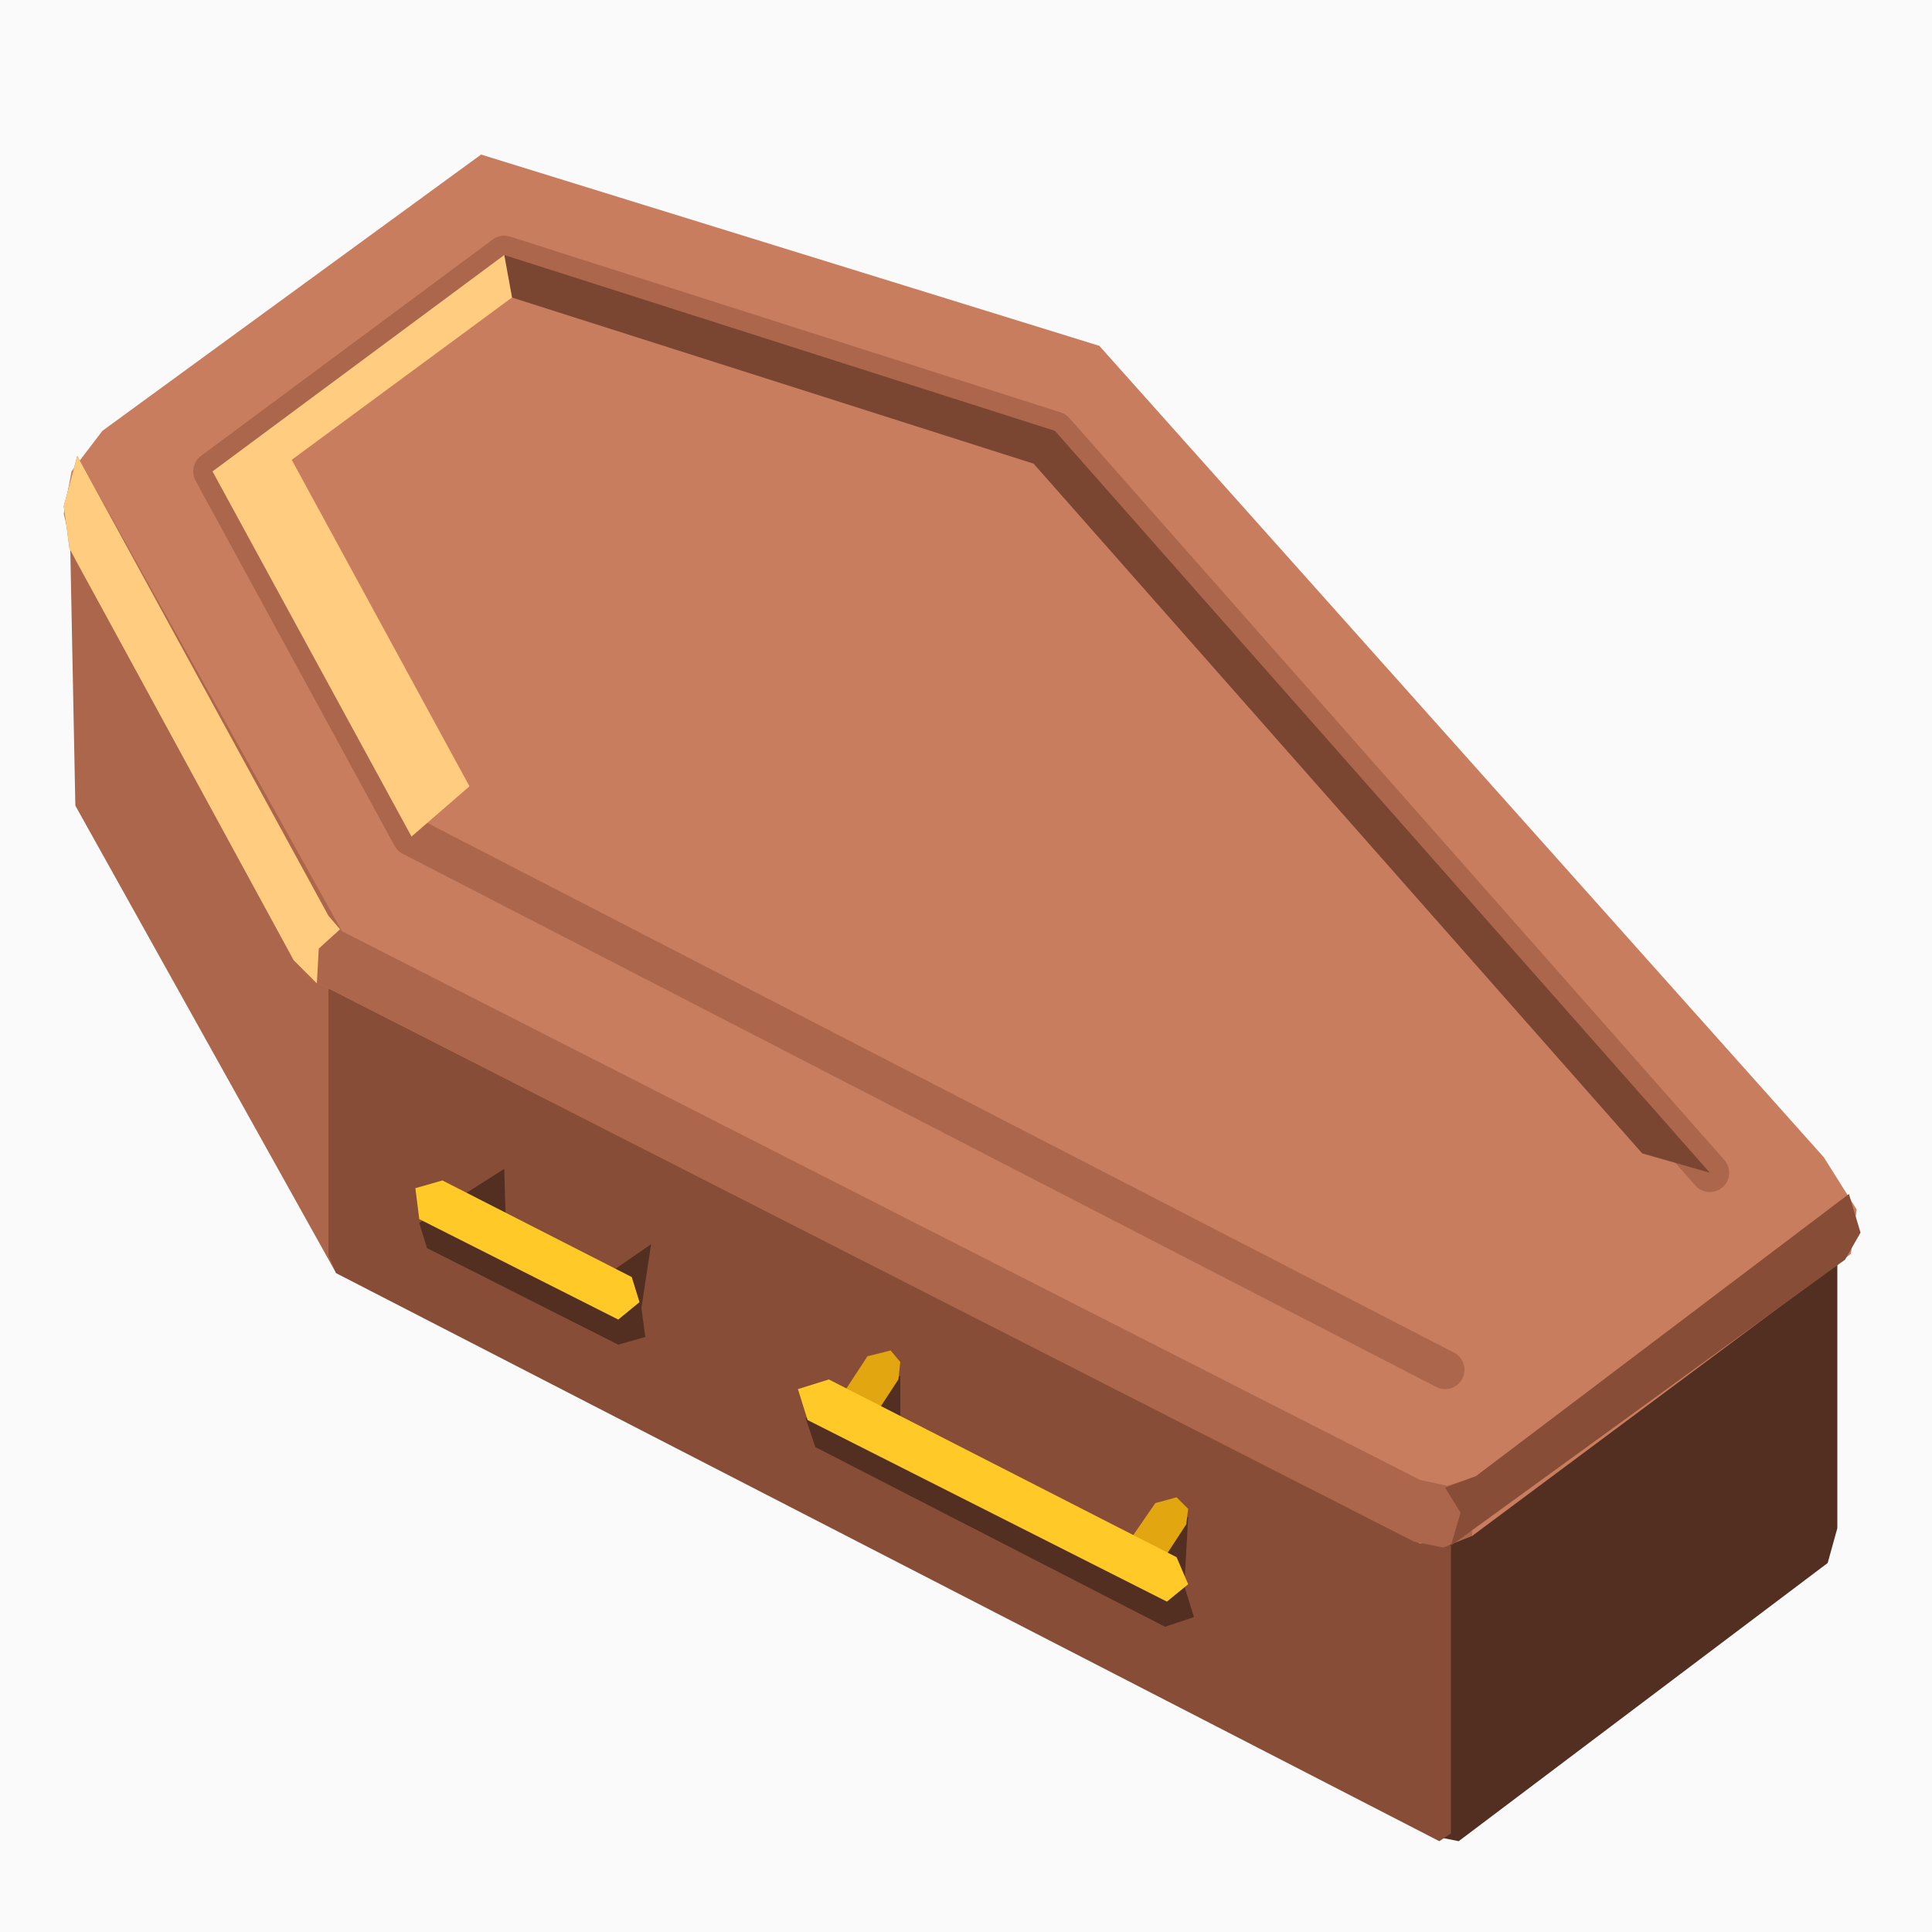
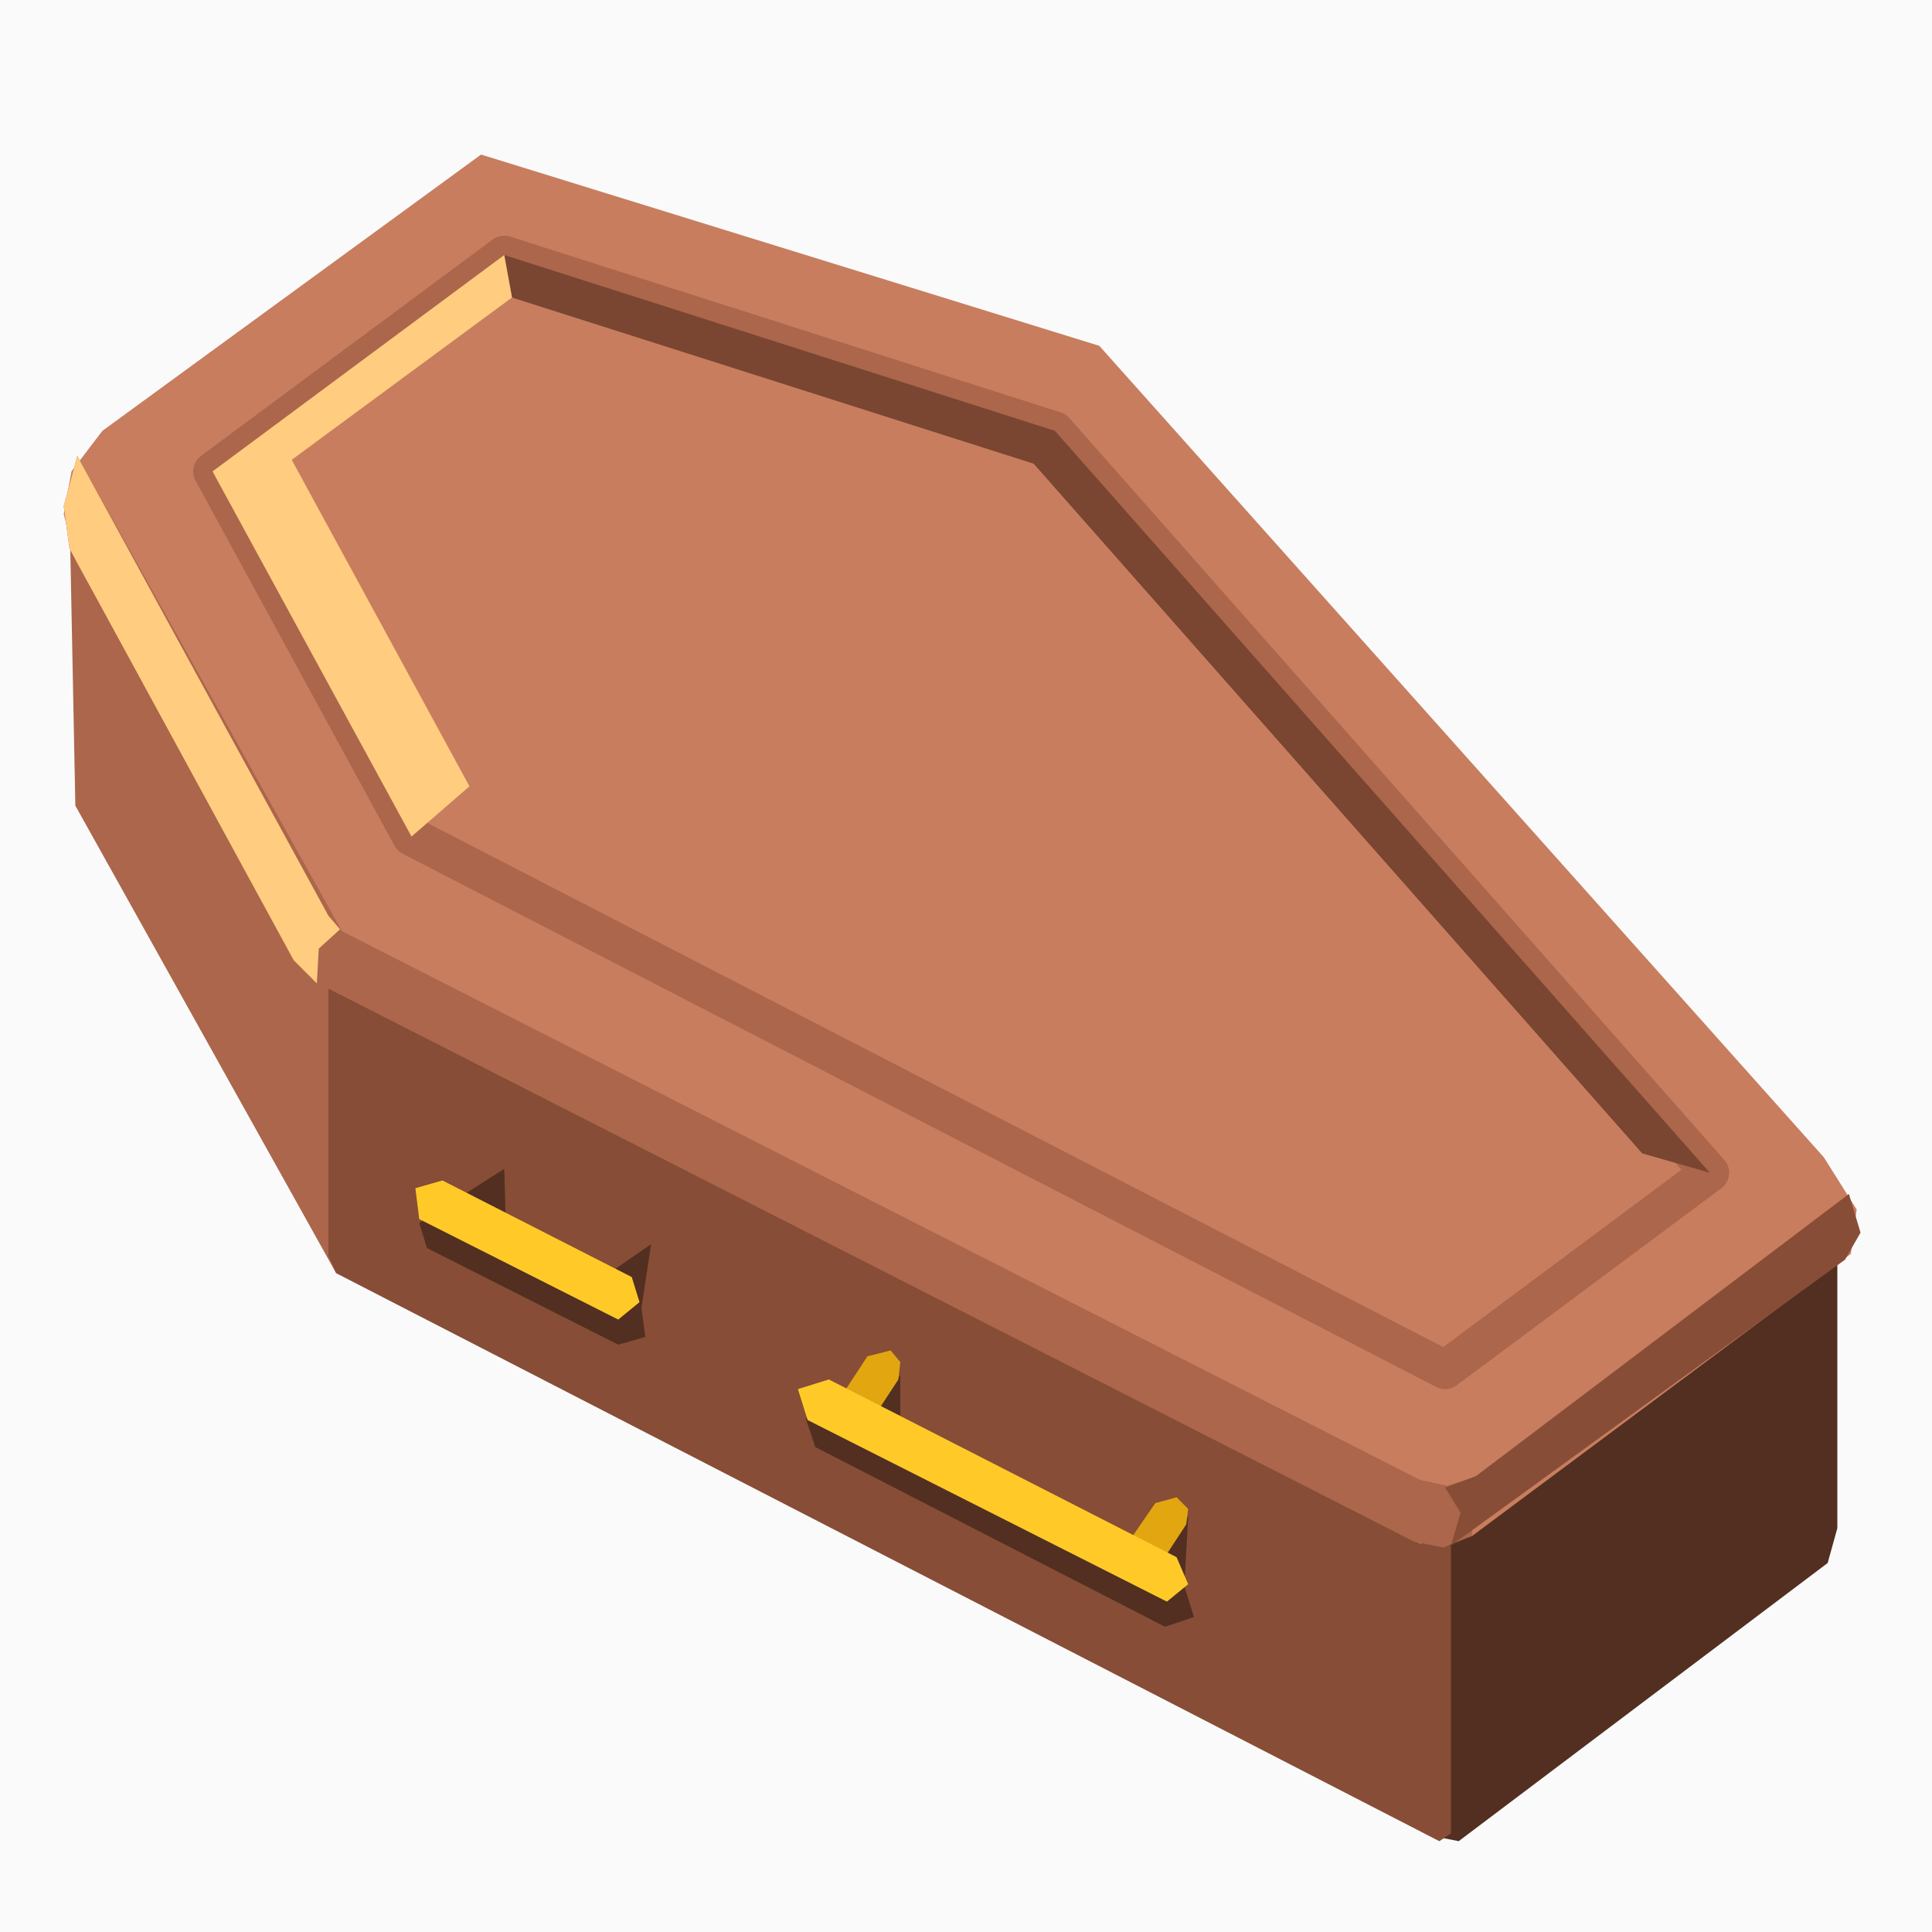
<svg xmlns="http://www.w3.org/2000/svg" viewBox="0 0 100 100" width="200" height="200">
  <rect width="100" height="100" fill="#fafafa" />
  <polygon points="95.1,64.4 95.1,79.1 94.6,80.9 75.5,95.3 74,95 74,80" fill="#522F21" />
  <polygon points="3.9,41.7 17.4,65.9 17.5,51 3.6,26.5" fill="#AB664B" />
  <polygon points="75.1,94.9 75.1,80 17,50.1 17,65 17.4,65.9 74.5,95.3" fill="#874D36" />
  <polygon points="94.4,59.9 56.9,17.9 24.9,8 5.3,22.3 3.7,24.4 3.3,26.6 3.9,29 15.9,50.6 73.5,79.9 76.2,79.5 95.8,64.9 96.1,62.6" fill="#C87D5E" />
-   <polyline points="74.8,70.9 21.3,43.3 11,24.4 26.1,13.2 54.6,22.3 88.5,60.7" fill="none" stroke="#AB664B" stroke-width="2" stroke-linecap="round" stroke-linejoin="round" />
+   <polyline points="74.8,70.9 21.3,43.3 11,24.4 26.1,13.2 54.6,22.3 88.5,60.7 74.8,70.9" fill="none" stroke="#AB664B" stroke-width="2" stroke-linecap="round" stroke-linejoin="round" />
  <polygon points="54.6,22.3 26.1,13.2 26.5,15.4 53.5,24 85,59.7 88.5,60.7" fill="#7A4631" />
  <polygon points="33.2,67.7 33.7,64.4 30.8,66.4 26.2,64.1 26.1,60.5 21.7,63.3 22.1,64.6 32,69.6 33.4,69.2" fill="#522F21" />
  <polygon points="61.3,82.1 61.5,78.5 58.6,80.7 46.6,74.6 46.6,71.2 44,73.2 42.7,72.7 41.7,73.4 42.2,74.9 60.3,84.2 61.8,83.7" fill="#522F21" />
  <polygon points="43.9,74.4 43,74 43,73.1 44.9,70.2 46.1,69.9 46.6,70.5 46.5,71.4 44.8,74" fill="#E2A610" />
  <polygon points="58.8,82 57.9,81.6 57.8,80.7 59.8,77.8 60.9,77.5 61.5,78.1 61.4,78.9 59.7,81.5" fill="#E2A610" />
  <polygon points="60.4,82.9 41.8,73.5 41.3,71.9 42.9,71.4 60.9,80.6 61.5,82" fill="#FFCA28" />
  <polygon points="32,68.3 21.7,63.1 21.5,61.5 22.9,61.1 32.7,66.1 33.1,67.4" fill="#FFCA28" />
  <polygon points="11,24.4 26.1,13.2 26.5,15.4 15.1,23.8 24.3,40.7 21.3,43.3" fill="#FFCC80" />
  <polygon points="73.5,76.6 17.7,48.2 4,23.6 3.3,26.2 3.6,28.4 15.9,50.6 73.2,79.8 74.7,80.1 76.2,79.5 76.2,76.5 74.9,76.9" fill="#AB664B" />
  <polygon points="17,47.4 4,23.6 3.3,26.2 3.6,28.4 15.2,49.7 16.4,50.9 16.5,49.1 17.6,48.1" fill="#FFCC80" />
  <polygon points="95.7,61.8 76.4,76.4 74.8,77 75.6,78.3 75.1,80 95.5,65.2 96.3,63.8" fill="#874D36" />
</svg>
